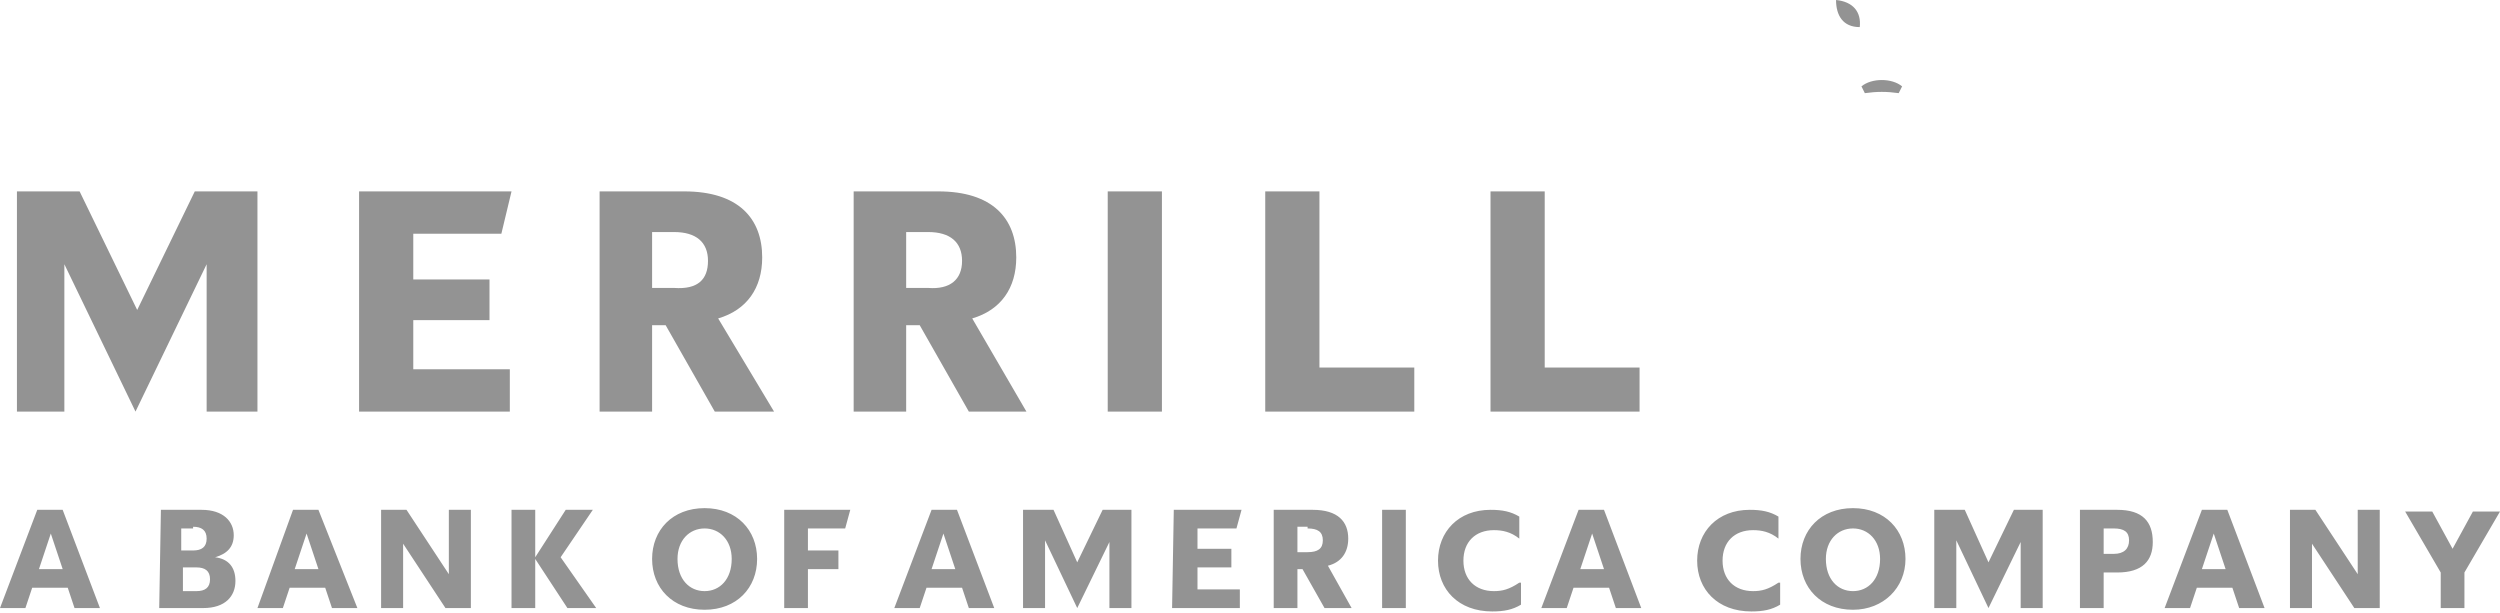
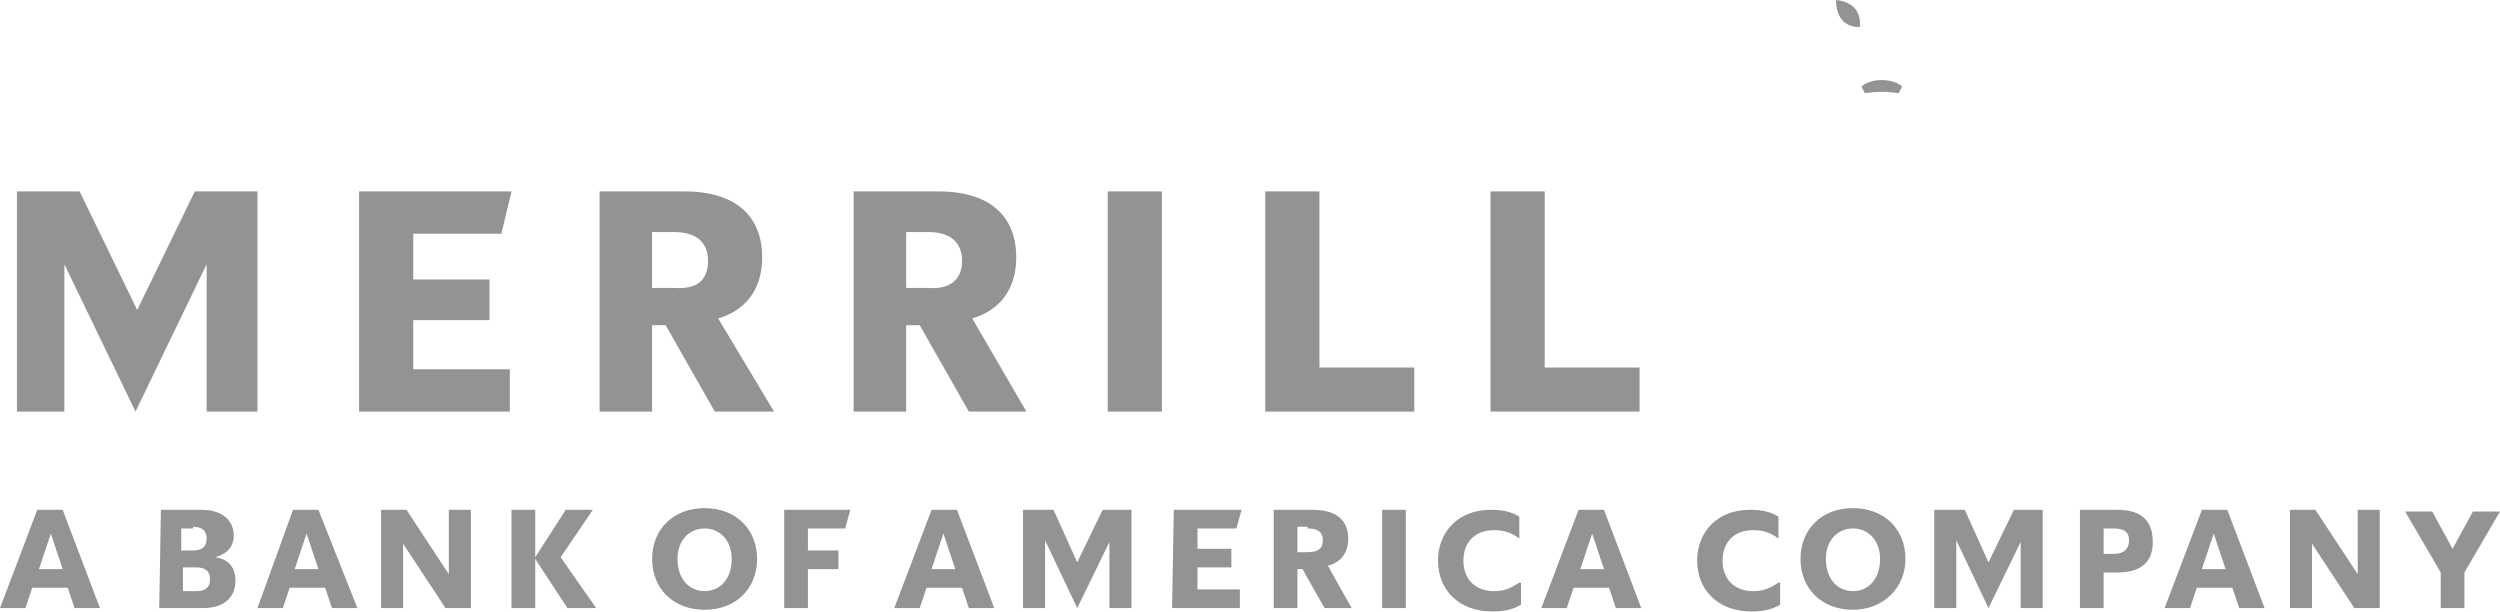
- <svg xmlns="http://www.w3.org/2000/svg" width="820" height="201" viewBox="0 0 820 201" fill="none">
-   <path fill-rule="evenodd" clip-rule="evenodd" d="M371.111 167.222H361.667L353.333 184.444L345.556 167.222H335.556V199.444H342.778V177.222L353.333 199.444L363.889 177.778V199.444H371.111V167.222ZM52.222 199.444H66.667C73.889 199.444 77.222 195.556 77.222 190.556C77.222 186.111 75 183.333 70.556 182.778C74.445 181.667 76.667 179.444 76.667 175.555C76.667 171.111 73.333 167.222 66.111 167.222H52.778L52.222 199.444ZM154.444 167.222H147.222V188.333L133.333 167.222H125V199.444H132.222V178.333L146.111 199.444H154.444V167.222ZM434.444 199.444H443.333L435.556 185.555C440 184.444 442.222 181.111 442.222 176.667C442.222 171.111 438.889 167.222 430.556 167.222H417.778V199.444H425.556V186.667H427.222L434.444 199.444ZM104.444 167.222H96.111L84.445 199.444H92.778L95 192.778H106.667L108.889 199.444H117.222L104.444 167.222ZM706.111 177.778C706.111 171.111 702.778 167.222 694.444 167.222H682.222V199.444H690V187.778H694.444C702.778 187.778 706.111 183.889 706.111 177.778ZM186.111 199.444L175.556 183.333V199.444H167.778V167.222H175.556V182.778L185.556 167.222H194.444L183.889 182.778L195.556 199.444H186.111ZM384.444 199.444H406.667V193.333H392.778V186.111H403.889V180H392.778V173.333H405.556L407.222 167.222H385L384.444 199.444ZM498.333 191.111C495 193.333 492.778 193.889 490 193.889C483.889 193.889 480 190 480 183.889C480 177.778 483.889 173.889 490 173.889C492.778 173.889 495.556 174.444 498.333 176.667V169.444C495.556 167.778 492.778 167.222 488.889 167.222C478.333 167.222 471.667 174.444 471.667 183.889C471.667 193.333 478.333 200.555 489.444 200.555C493.333 200.555 496.111 200 498.889 198.333V191.111H498.333ZM800.556 199.444H808.333V187.778L820 167.778H811.111L804.445 180L797.778 167.778H788.889L800.556 187.778V199.444ZM257.222 199.444H265V186.667H275V180.556H265V173.333H277.222L278.889 167.222H257.222V199.444ZM453.333 199.444H461.111V167.222H453.333V199.444ZM64.445 186.111C67.222 186.111 68.889 187.222 68.889 190C68.889 192.778 67.222 193.889 64.445 193.889H60V186.111H64.445ZM693.333 173.333C696.667 173.333 698.333 174.444 698.333 177.222C698.333 180 696.667 181.667 693.333 181.667H690V173.333H693.333ZM428.889 173.333C432.222 173.333 433.889 174.444 433.889 177.222C433.889 180 432.222 181.111 428.889 181.111H425.556V172.778H428.889V173.333ZM63.333 172.778C66.111 172.778 67.778 173.889 67.778 176.667C67.778 179.444 66.111 180.556 63.333 180.556H59.444V173.333H63.333V172.778ZM100.556 175L104.444 186.667H96.667L100.556 175ZM20.556 167.222H12.222L0 199.444H8.333L10.556 192.778H22.222L24.444 199.444H32.778L20.556 167.222ZM16.667 175L20.556 186.667H12.778L16.667 175ZM231.111 200C220.556 200 213.889 192.778 213.889 183.333C213.889 173.889 220.556 166.667 231.111 166.667C241.667 166.667 248.333 173.889 248.333 183.333C248.333 192.778 241.667 200 231.111 200ZM231.111 193.889C236.111 193.889 240 190 240 183.333C240 177.222 236.111 173.333 231.111 173.333C226.111 173.333 222.222 177.222 222.222 183.333C222.222 190 226.111 193.889 231.111 193.889ZM313.889 167.222H305.556L293.333 199.444H301.667L303.889 192.778H315.556L317.778 199.444H326.111L313.889 167.222ZM309.444 175L313.333 186.667H305.556L309.444 175ZM526.111 167.222H517.778L505.556 199.444H513.889L516.111 192.778H527.778L530 199.444H538.333L526.111 167.222ZM522.222 175L526.111 186.667H518.333L522.222 175ZM583.333 191.111C580 193.333 577.778 193.889 575 193.889C568.889 193.889 565 190 565 183.889C565 177.778 568.889 173.889 575 173.889C577.778 173.889 580.556 174.444 583.333 176.667V169.444C580.556 167.778 577.778 167.222 573.889 167.222C563.333 167.222 556.667 174.444 556.667 183.889C556.667 193.333 563.333 200.555 574.444 200.555C578.333 200.555 581.111 200 583.889 198.333V191.111H583.333ZM607.778 200C597.222 200 590.556 192.778 590.556 183.333C590.556 173.889 597.222 166.667 607.778 166.667C618.333 166.667 625 173.889 625 183.333C625 192.778 617.778 200 607.778 200ZM607.778 193.889C612.778 193.889 616.667 190 616.667 183.333C616.667 177.222 612.778 173.333 607.778 173.333C602.778 173.333 598.889 177.222 598.889 183.333C598.889 190 602.778 193.889 607.778 193.889ZM670 167.222H660.556L652.222 184.444L644.444 167.222H634.444V199.444H641.667V177.222L652.222 199.444L662.778 177.778V199.444H670V167.222ZM730.556 167.222H722.222L710 199.444H718.333L720.556 192.778H732.222L734.444 199.444H742.778L730.556 167.222ZM726.111 175L730 186.667H722.222L726.111 175ZM780.556 167.222H773.333V188.333L759.444 167.222H751.111V199.444H758.333V178.333L772.222 199.444H780.556V167.222ZM83.889 135H67.778V86.667L44.444 135L21.111 86.667V135H5.556V62.778H26.111L45 101.667L63.889 62.778H84.445V135H83.889ZM117.778 135H167.222V121.111H135.556V105H160.556V91.667H135.556V76.667H164.444L167.778 62.778H117.778V135ZM253.889 135H234.444L218.333 106.667H213.889V135H196.667V62.778H224.444C242.222 62.778 250 71.667 250 84.444C250 94.444 245 101.667 235.556 104.444L253.889 135ZM232.222 85.555C232.222 79.444 228.333 76.111 221.111 76.111H213.889V94.444H221.111C228.889 95 232.222 91.667 232.222 85.555ZM336.667 135H317.778L301.667 106.667H297.222V135H280V62.778H307.778C325.556 62.778 333.333 71.667 333.333 84.444C333.333 94.444 328.333 101.667 318.889 104.444L336.667 135ZM315.556 85.555C315.556 79.444 311.667 76.111 304.444 76.111H297.222V94.444H304.444C311.667 95 315.556 91.667 315.556 85.555ZM363.333 135H381.111V62.778H363.333V135ZM415 135H463.889V120.555H432.778V62.778H415V135ZM488.889 135H537.778V120.555H506.667V62.778H488.889V135ZM623.889 28.333C620.556 25.555 613.889 25.555 610.556 28.333L611.667 30.555C615.556 30 618.889 30 622.778 30.555L623.889 28.333Z" fill="#939393" />
-   <path fill-rule="evenodd" clip-rule="evenodd" d="M610 8.889C604.444 8.889 602.222 5 602.222 0C607.778 0.556 610.555 3.889 610 8.889Z" fill="#939393" />
+ <svg xmlns="http://www.w3.org/2000/svg" width="862" height="211" viewBox="0 0 862 211" fill="none">
+   <path fill-rule="evenodd" clip-rule="evenodd" d="M390.119 175.787H380.191L371.431 193.892L363.255 175.787H352.743V209.66H360.335V186.299L371.431 209.66L382.527 186.883V209.66H390.119V175.787ZM54.897 209.66H70.081C77.674 209.66 81.177 205.572 81.177 200.316C81.177 195.644 78.841 192.724 74.169 192.14C78.257 190.972 80.594 188.636 80.594 184.547C80.594 179.875 77.089 175.787 69.497 175.787H55.481L54.897 209.66ZM162.355 175.787H154.763V197.98L140.163 175.787H131.402V209.66H138.995V187.467L153.595 209.66H162.355V175.787ZM456.697 209.66H466.041L457.865 195.06C462.537 193.892 464.873 190.388 464.873 185.715C464.873 179.875 461.369 175.787 452.608 175.787H439.176V209.66H447.352V196.228H449.104L456.697 209.66ZM109.794 175.787H101.034L88.77 209.66H97.53L99.866 202.652H112.13L114.466 209.66H123.226L109.794 175.787ZM742.278 186.883C742.278 179.875 738.774 175.787 730.014 175.787H717.165V209.66H725.341V197.396H730.014C738.774 197.396 742.278 193.308 742.278 186.883ZM195.644 209.66L184.547 192.724V209.66H176.371V175.787H184.547V192.14L195.06 175.787H204.404L193.308 192.14L205.572 209.66H195.644ZM404.136 209.66H427.496V203.236H412.896V195.644H424.576V189.22H412.896V182.211H426.328L428.08 175.787H404.72L404.136 209.66ZM523.858 200.9C520.354 203.236 518.018 203.82 515.098 203.82C508.673 203.82 504.585 199.732 504.585 193.308C504.585 186.883 508.673 182.795 515.098 182.795C518.018 182.795 520.938 183.379 523.858 185.715V178.123C520.938 176.371 518.018 175.787 513.93 175.787C502.833 175.787 495.825 183.379 495.825 193.308C495.825 203.236 502.833 210.828 514.514 210.828C518.602 210.828 521.522 210.244 524.442 208.492V200.9H523.858ZM841.56 209.66H849.736V197.396L862 176.371H852.656L845.648 189.22L838.64 176.371H829.295L841.56 197.396V209.66ZM270.397 209.66H278.573V196.228H289.085V189.804H278.573V182.211H291.421L293.173 175.787H270.397V209.66ZM476.553 209.66H484.729V175.787H476.553V209.66ZM67.745 195.644C70.665 195.644 72.417 196.812 72.417 199.732C72.417 202.652 70.665 203.82 67.745 203.82H63.073V195.644H67.745ZM728.846 182.211C732.35 182.211 734.102 183.379 734.102 186.299C734.102 189.22 732.35 190.972 728.846 190.972H725.341V182.211H728.846ZM450.856 182.211C454.36 182.211 456.113 183.379 456.113 186.299C456.113 189.22 454.36 190.388 450.856 190.388H447.352V181.627H450.856V182.211ZM66.577 181.627C69.497 181.627 71.249 182.795 71.249 185.715C71.249 188.636 69.497 189.804 66.577 189.804H62.489V182.211H66.577V181.627ZM105.706 183.963L109.794 196.228H101.618L105.706 183.963ZM21.608 175.787H12.848L0 209.66H8.76L11.096 202.652H23.36L25.697 209.66H34.457L21.608 175.787ZM17.52 183.963L21.608 196.228H13.432L17.52 183.963ZM242.949 210.244C231.852 210.244 224.844 202.652 224.844 192.724C224.844 182.795 231.852 175.203 242.949 175.203C254.045 175.203 261.053 182.795 261.053 192.724C261.053 202.652 254.045 210.244 242.949 210.244ZM242.949 203.82C248.205 203.82 252.293 199.732 252.293 192.724C252.293 186.299 248.205 182.211 242.949 182.211C237.692 182.211 233.604 186.299 233.604 192.724C233.604 199.732 237.692 203.82 242.949 203.82ZM329.966 175.787H321.206L308.358 209.66H317.118L319.454 202.652H331.718L334.054 209.66H342.814L329.966 175.787ZM325.294 183.963L329.382 196.228H321.206L325.294 183.963ZM553.058 175.787H544.298L531.45 209.66H540.21L542.546 202.652H554.81L557.146 209.66H565.906L553.058 175.787ZM548.97 183.963L553.058 196.228H544.882L548.97 183.963ZM613.211 200.9C609.707 203.236 607.371 203.82 604.451 203.82C598.027 203.82 593.939 199.732 593.939 193.308C593.939 186.883 598.027 182.795 604.451 182.795C607.371 182.795 610.291 183.379 613.211 185.715V178.123C610.291 176.371 607.371 175.787 603.283 175.787C592.187 175.787 585.179 183.379 585.179 193.308C585.179 203.236 592.187 210.828 603.867 210.828C607.955 210.828 610.875 210.244 613.795 208.492V200.9H613.211ZM638.908 210.244C627.812 210.244 620.804 202.652 620.804 192.724C620.804 182.795 627.812 175.203 638.908 175.203C650.004 175.203 657.012 182.795 657.012 192.724C657.012 202.652 649.42 210.244 638.908 210.244ZM638.908 203.82C644.164 203.82 648.252 199.732 648.252 192.724C648.252 186.299 644.164 182.211 638.908 182.211C633.652 182.211 629.564 186.299 629.564 192.724C629.564 199.732 633.652 203.82 638.908 203.82ZM704.317 175.787H694.389L685.629 193.892L677.453 175.787H666.94V209.66H674.533V186.299L685.629 209.66L696.725 186.883V209.66H704.317V175.787ZM767.974 175.787H759.214L746.366 209.66H755.126L757.462 202.652H769.726L772.062 209.66H780.823L767.974 175.787ZM763.302 183.963L767.39 196.228H759.214L763.302 183.963ZM820.535 175.787H812.943V197.98L798.343 175.787H789.583V209.66H797.175V187.467L811.775 209.66H820.535V175.787ZM88.186 141.915H71.249V91.106L46.721 141.915L22.192 91.106V141.915H5.84V65.993H27.448L47.305 106.874L67.161 65.993H88.77V141.915H88.186ZM123.81 141.915H175.787V127.314H142.499V110.378H168.779V96.362H142.499V80.594H172.867L176.371 65.993H123.81V141.915ZM266.893 141.915H246.453L229.516 112.13H224.844V141.915H206.74V65.993H235.94C254.629 65.993 262.805 75.337 262.805 88.77C262.805 99.282 257.549 106.874 247.621 109.794L266.893 141.915ZM244.117 89.938C244.117 83.514 240.028 80.01 232.436 80.01H224.844V99.282H232.436C240.613 99.866 244.117 96.362 244.117 89.938ZM353.911 141.915H334.054L317.118 112.13H312.446V141.915H294.341V65.993H323.542C342.23 65.993 350.407 75.337 350.407 88.77C350.407 99.282 345.15 106.874 335.222 109.794L353.911 141.915ZM331.718 89.938C331.718 83.514 327.63 80.01 320.038 80.01H312.446V99.282H320.038C327.63 99.866 331.718 96.362 331.718 89.938ZM381.943 141.915H400.632V65.993H381.943V141.915ZM436.256 141.915H487.649V126.73H454.944V65.993H436.256V141.915ZM513.93 141.915H565.323V126.73H532.618V65.993H513.93V141.915ZM655.844 29.785C652.34 26.864 645.332 26.864 641.828 29.785L642.996 32.121C647.084 31.537 650.588 31.537 654.676 32.121L655.844 29.785Z" fill="#939393" />
+   <path fill-rule="evenodd" clip-rule="evenodd" d="M641.244 9.344C635.404 9.344 633.068 5.256 633.068 0C638.908 0.584 641.828 4.088 641.244 9.344Z" fill="#939393" />
</svg>
